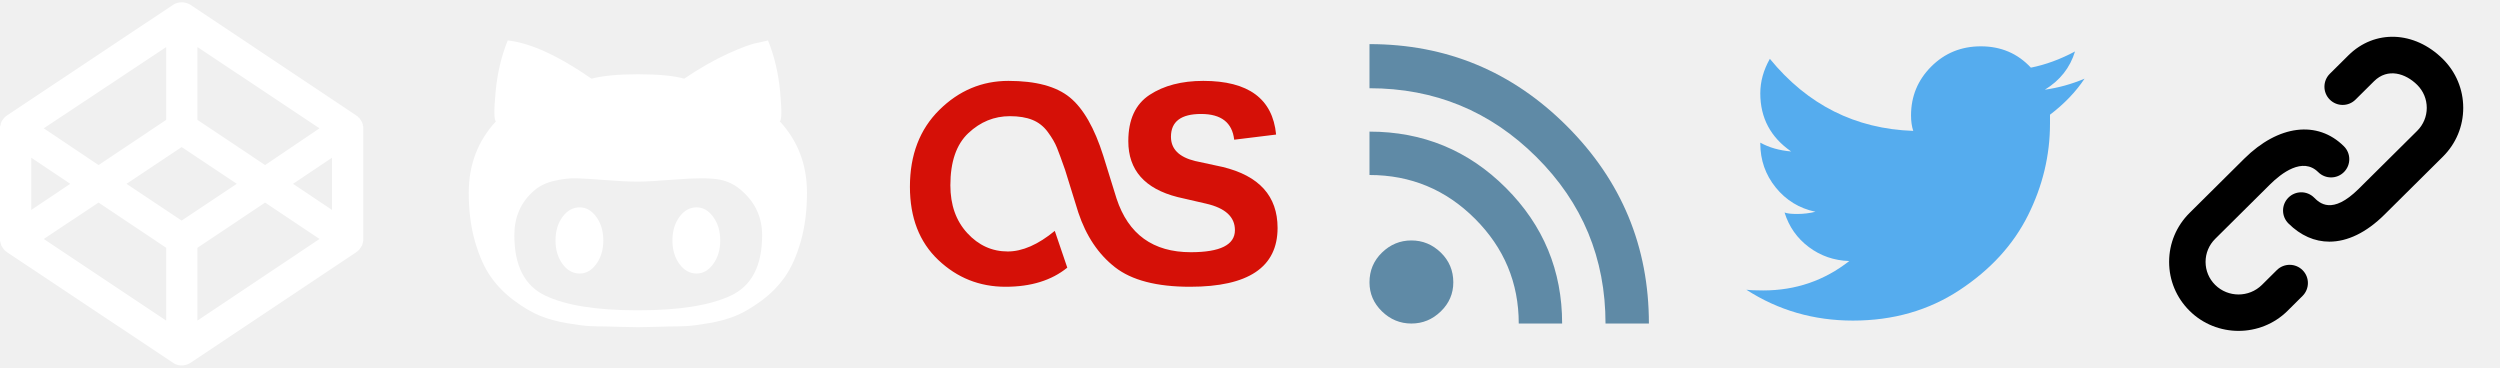
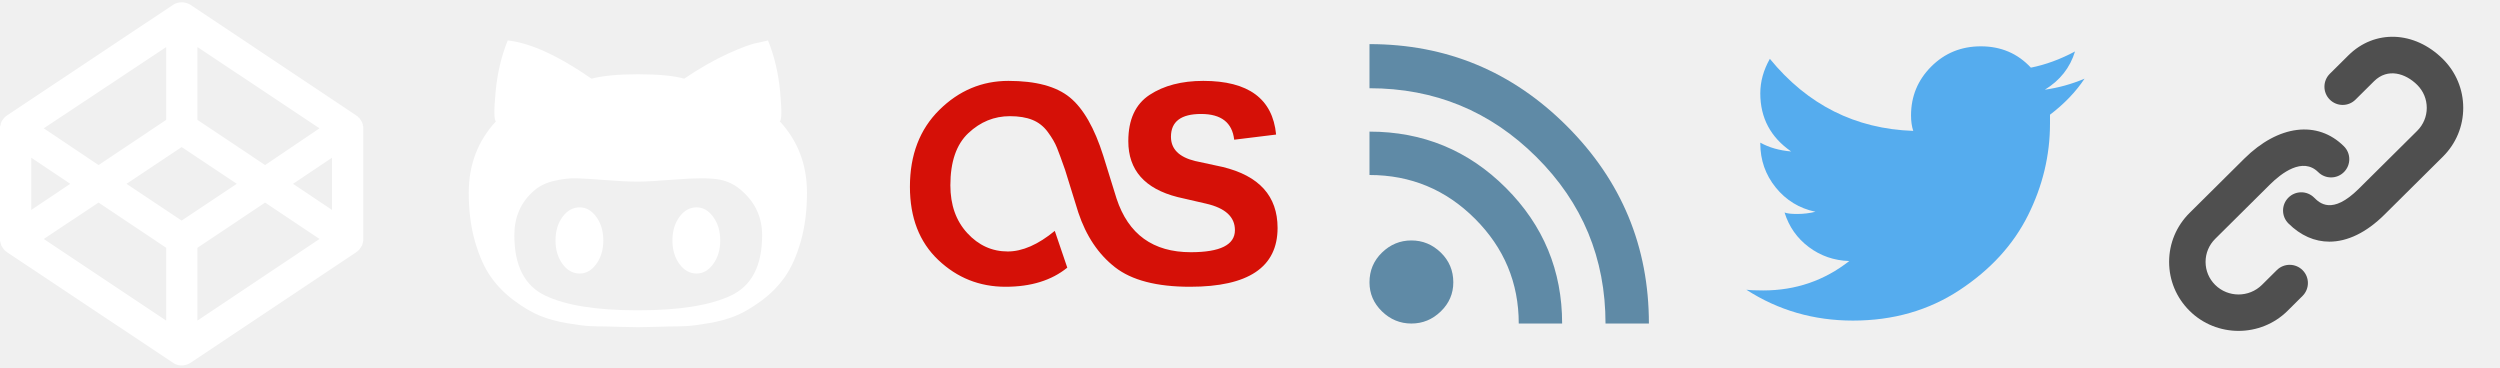
<svg xmlns="http://www.w3.org/2000/svg" xmlns:xlink="http://www.w3.org/1999/xlink" width="272" height="40" viewBox="0 0 272 40">
  <defs>
    <g id="icon-codepen">
      <path d="M39.52 13.76c0-0.040-0.040-0.040-0.040-0.080s0-0.080 0-0.16c-0.040 0-0.040-0.040-0.040-0.080s-0.040-0.080-0.040-0.12c0 0-0.040-0.040-0.040-0.080-0.040-0.040-0.040-0.080-0.080-0.12 0 0 0-0.040-0.040-0.080 0 0-0.040-0.040-0.080-0.080 0-0.040 0-0.040-0.040-0.080s-0.040-0.080-0.080-0.080-0.040-0.040-0.080-0.080-0.040-0.040-0.080-0.080c-0.040 0-0.040-0.040-0.080-0.040 0-0.040-0.040-0.040-0.040-0.040l-18.040-12.040c-0.6-0.36-1.32-0.36-1.88 0l-18.080 12.040c0 0 0 0-0.040 0.040 0 0-0.040 0.040-0.080 0.040 0 0.040-0.040 0.040-0.080 0.080s-0.040 0.040-0.080 0.080c0 0-0.040 0.040-0.080 0.080 0 0.040-0.040 0.040-0.040 0.080-0.040 0.040-0.080 0.080-0.080 0.080-0.040 0.040-0.040 0.080-0.040 0.080-0.040 0.040-0.040 0.080-0.080 0.12 0 0.040 0 0.080-0.040 0.080 0 0.040 0 0.080-0.040 0.12 0 0.040 0 0.080 0 0.080-0.040 0.080-0.040 0.12-0.040 0.16s0 0.040-0.040 0.080c0 0.080 0 0.16 0 0.2v12.040c0 0.080 0 0.16 0 0.24 0.040 0.040 0.040 0.040 0.040 0.080s0 0.080 0.040 0.12c0 0.040 0 0.080 0 0.080 0.040 0.040 0.040 0.12 0.040 0.16 0.040 0 0.040 0.040 0.040 0.080 0.040 0.040 0.040 0.080 0.080 0.080 0 0.040 0 0.080 0.040 0.080 0 0.040 0.040 0.080 0.080 0.12 0 0.040 0.040 0.040 0.040 0.080 0.040 0.040 0.080 0.040 0.080 0.080 0.040 0.040 0.040 0.040 0.080 0.080 0.040 0 0.080 0.040 0.080 0.080 0.040 0 0.080 0.040 0.080 0.040 0.040 0 0.040 0.040 0.040 0.040l18.080 12.040c0.28 0.2 0.6 0.28 0.92 0.28s0.64-0.080 0.96-0.28l18.040-12.040c0 0 0.040-0.040 0.040-0.040 0.040 0 0.040-0.040 0.080-0.040 0.040-0.040 0.040-0.080 0.080-0.080 0.040-0.040 0.040-0.040 0.080-0.080s0.040-0.040 0.080-0.080 0.040-0.040 0.040-0.080c0.040-0.040 0.080-0.080 0.080-0.12 0.040 0 0.040-0.040 0.040-0.080 0.040 0 0.040-0.040 0.080-0.080 0-0.040 0.040-0.080 0.040-0.080 0-0.040 0.040-0.12 0.040-0.16 0 0 0-0.040 0.040-0.080 0-0.040 0-0.080 0-0.12s0.040-0.040 0.040-0.080c0-0.080 0-0.16 0-0.24v-12.040c0-0.040 0-0.12 0-0.2zM21.48 5.12l13.28 8.84-5.92 4-7.36-4.92v-7.92zM18.080 5.12v7.92l-7.36 4.92-5.96-4 13.32-8.84zM3.4 17.16l4.24 2.84-4.24 2.84v-5.68zM18.080 34.88l-13.32-8.88 5.96-3.96 7.36 4.92v7.92zM19.76 24l-6-4 6-4 6 4-6 4zM21.48 34.88v-7.92l7.36-4.92 5.92 3.96-13.28 8.88zM36.12 22.84l-4.24-2.84 4.24-2.84v5.68z" fill="#FFFFFF" />
    </g>
    <g id="icon-github">
      <path d="M24.8 22.56q1.040 0 1.8 1.040t0.76 2.56-0.76 2.56-1.8 1.040q-1.12 0-1.88-1.040t-0.76-2.56 0.76-2.56 1.88-1.040zM33.84 13.2q2.96 3.2 2.96 7.76 0 2.96-0.68 5.32t-1.72 3.84-2.56 2.6-2.8 1.64-2.92 0.8-2.48 0.32-1.8 0.040q-0.24 0-1.44 0.040t-2 0.040-2-0.040-1.44-0.040q-0.96 0-1.8-0.040t-2.48-0.32-2.92-0.8-2.8-1.64-2.56-2.6-1.72-3.84-0.68-5.32q0-4.56 2.96-7.76-0.32-0.16-0.040-3.2t1.32-5.6q3.68 0.4 9.12 4.16 1.84-0.48 5.040-0.48 3.36 0 5.040 0.48 2.48-1.68 4.76-2.72t3.32-1.2l1.040-0.24q1.040 2.56 1.32 5.6t-0.040 3.2zM18.48 33.76q6.64 0 10.040-1.6t3.4-6.56q0-2.88-2.16-4.8-1.12-1.040-2.6-1.28t-4.52 0-4.16 0.24h-0.16q-1.28 0-3.32-0.16t-3.2-0.2-2.52 0.28-2.24 1.12q-2.080 1.84-2.080 4.8 0 4.96 3.36 6.56t10 1.6h0.16zM12.080 22.56q1.040 0 1.8 1.040t0.76 2.56-0.76 2.56-1.8 1.040q-1.12 0-1.88-1.040t-0.76-2.56 0.76-2.56 1.88-1.040z" fill="#FFFFFF" />
    </g>
    <g id="icon-lastfm">
      <path d="M15.76 25.12l1.36 4q-2.56 2.080-6.72 2.080-4.24 0-7.32-2.92t-3.080-7.96q0-5.2 3.2-8.36t7.52-3.16q4.48 0 6.68 1.8t3.64 6.36l1.44 4.64q1.92 5.84 8.080 5.84 4.8 0 4.8-2.4 0-2.16-3.12-2.88l-3.12-0.72q-5.36-1.36-5.36-6.080 0-3.52 2.32-5.040t5.84-1.52q7.36 0 7.92 5.84l-4.56 0.56q-0.32-2.8-3.6-2.8t-3.28 2.48q0 2 2.64 2.64l2.96 0.64q6 1.44 6 6.64 0 6.4-9.52 6.4-5.44 0-8.16-2.12t-4-5.96l-1.44-4.64q-0.56-1.6-0.88-2.4t-1-1.72-1.68-1.32-2.44-0.4q-2.56 0-4.52 1.84t-1.96 5.68q0 3.2 1.84 5.2t4.4 2q2.4 0 5.12-2.24z" fill="#D51007" />
    </g>
    <g id="icon-rss">
      <path d="M0 4.8q12.56 0 21.48 8.92t8.92 21.48h-4.72q0-10.64-7.52-18.12t-18.16-7.48v-4.8zM0 14.32q8.72 0 14.84 6.12t6.12 14.76h-4.72q0-6.64-4.76-11.4t-11.48-4.76v-4.72zM4.56 26.16q1.84 0 3.2 1.32t1.36 3.24q0 1.84-1.36 3.16t-3.2 1.32-3.2-1.32-1.36-3.16q0-1.92 1.36-3.24t3.2-1.32z" fill="#5F8AA6" />
    </g>
    <g id="icon-twitter">
      <path d="M36.8 8.56q-1.44 2.16-3.76 3.92v0.96q0 5.2-2.4 10t-7.44 8.12-11.6 3.32q-6.4 0-11.6-3.36 0.56 0.080 1.84 0.080 5.28 0 9.36-3.2-2.48-0.080-4.4-1.52t-2.64-3.76q0.4 0.16 1.36 0.16 1.040 0 2-0.24-2.64-0.56-4.32-2.64t-1.68-4.8v-0.080q1.44 0.8 3.36 0.96-3.36-2.32-3.36-6.32 0-1.92 1.040-3.76 6.16 7.52 15.6 7.84-0.24-0.72-0.24-1.68 0-3.12 2.2-5.32t5.4-2.2q3.28 0 5.44 2.32 2.4-0.48 4.8-1.76-0.8 2.64-3.28 4.16 2.24-0.32 4.32-1.2z" fill="#55ACEE" />
    </g>
    <g id="icon-link">
-       <path class="path1" d="M15.718 29.388l-1.62 1.608c-1.404 1.39-3.686 1.392-5.088 0-0.674-0.67-1.044-1.556-1.044-2.502s0.372-1.834 1.044-2.504l5.96-5.914c1.234-1.226 3.558-3.028 5.252-1.348 0.778 0.772 2.034 0.766 2.804-0.010 0.772-0.776 0.768-2.032-0.010-2.804-2.878-2.856-7.134-2.328-10.84 1.348l-5.96 5.914c-1.428 1.42-2.216 3.308-2.216 5.318 0 2.008 0.788 3.896 2.218 5.316 1.472 1.462 3.404 2.19 5.336 2.19s3.868-0.728 5.34-2.19l1.62-1.61c0.778-0.772 0.782-2.028 0.010-2.802-0.772-0.776-2.028-0.78-2.806-0.010zM33.782 6.418c-3.092-3.068-7.414-3.234-10.278-0.394l-2.018 2.002c-0.778 0.772-0.784 2.026-0.012 2.804 0.774 0.778 2.028 0.782 2.804 0.010l2.018-2.002c1.482-1.472 3.424-0.862 4.692 0.394 0.674 0.668 1.044 1.558 1.044 2.502 0 0.946-0.372 1.834-1.044 2.502l-6.36 6.308c-2.906 2.884-4.272 1.532-4.854 0.954-0.778-0.772-2.032-0.766-2.802 0.010-0.772 0.778-0.768 2.034 0.010 2.804 1.334 1.324 2.86 1.98 4.456 1.98 1.956 0 4.022-0.984 5.986-2.934l6.358-6.308c1.43-1.418 2.218-3.306 2.218-5.314s-0.788-3.898-2.218-5.318z" file="#4F4F4F" />
+       <path class="path1" d="M15.718 29.388l-1.62 1.608c-1.404 1.39-3.686 1.392-5.088 0-0.674-0.67-1.044-1.556-1.044-2.502s0.372-1.834 1.044-2.504l5.96-5.914c1.234-1.226 3.558-3.028 5.252-1.348 0.778 0.772 2.034 0.766 2.804-0.010 0.772-0.776 0.768-2.032-0.010-2.804-2.878-2.856-7.134-2.328-10.84 1.348l-5.96 5.914c-1.428 1.42-2.216 3.308-2.216 5.318 0 2.008 0.788 3.896 2.218 5.316 1.472 1.462 3.404 2.19 5.336 2.19s3.868-0.728 5.34-2.19l1.62-1.61c0.778-0.772 0.782-2.028 0.010-2.802-0.772-0.776-2.028-0.78-2.806-0.010zM33.782 6.418c-3.092-3.068-7.414-3.234-10.278-0.394l-2.018 2.002c-0.778 0.772-0.784 2.026-0.012 2.804 0.774 0.778 2.028 0.782 2.804 0.010l2.018-2.002c1.482-1.472 3.424-0.862 4.692 0.394 0.674 0.668 1.044 1.558 1.044 2.502 0 0.946-0.372 1.834-1.044 2.502l-6.36 6.308c-2.906 2.884-4.272 1.532-4.854 0.954-0.778-0.772-2.032-0.766-2.802 0.010-0.772 0.778-0.768 2.034 0.010 2.804 1.334 1.324 2.86 1.98 4.456 1.98 1.956 0 4.022-0.984 5.986-2.934l6.358-6.308c1.43-1.418 2.218-3.306 2.218-5.314s-0.788-3.898-2.218-5.318z" fill="#4F4F4F" />
    </g>
  </defs>
  <g>
    <use xlink:href="#icon-codepen" transform="translate(0 0)" />
    <use xlink:href="#icon-github" transform="translate(51 0)" />
    <use xlink:href="#icon-lastfm" transform="translate(99 0)" />
    <use xlink:href="#icon-rss" transform="translate(149 0)" />
    <use xlink:href="#icon-twitter" transform="translate(190 0)" />
    <use xlink:href="#icon-link" transform="translate(232 0)" />
  </g>
</svg>
